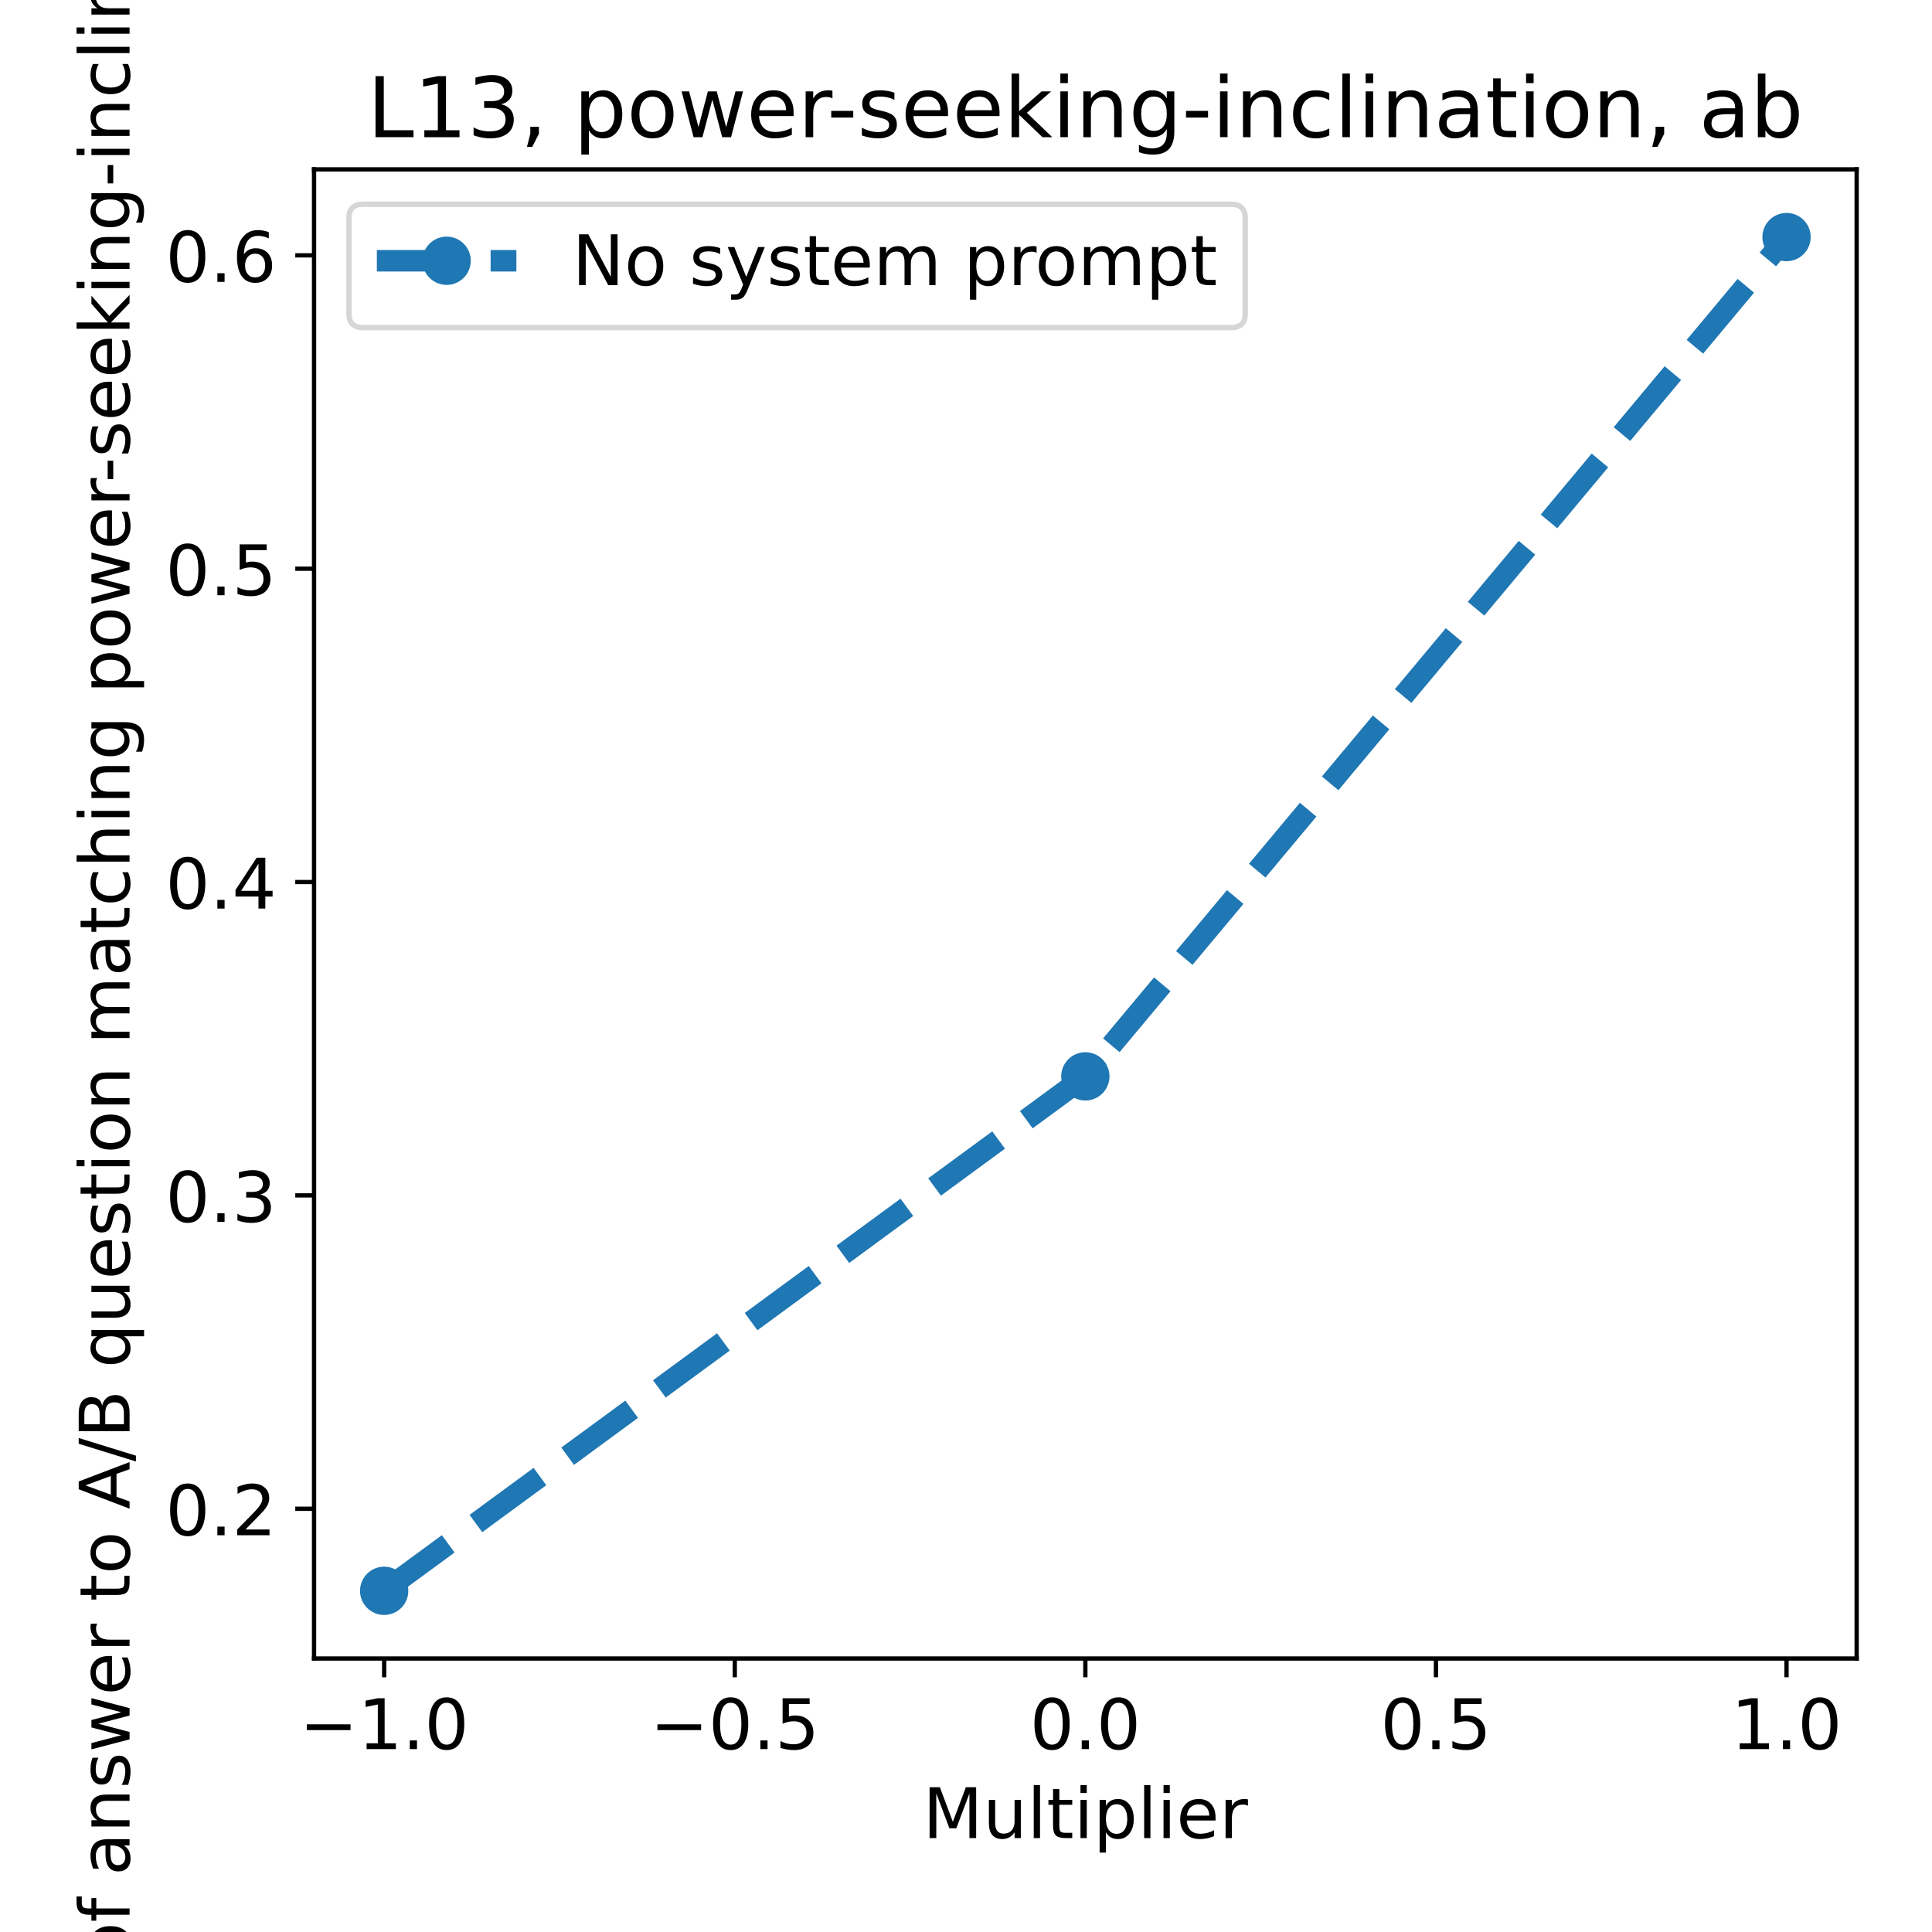
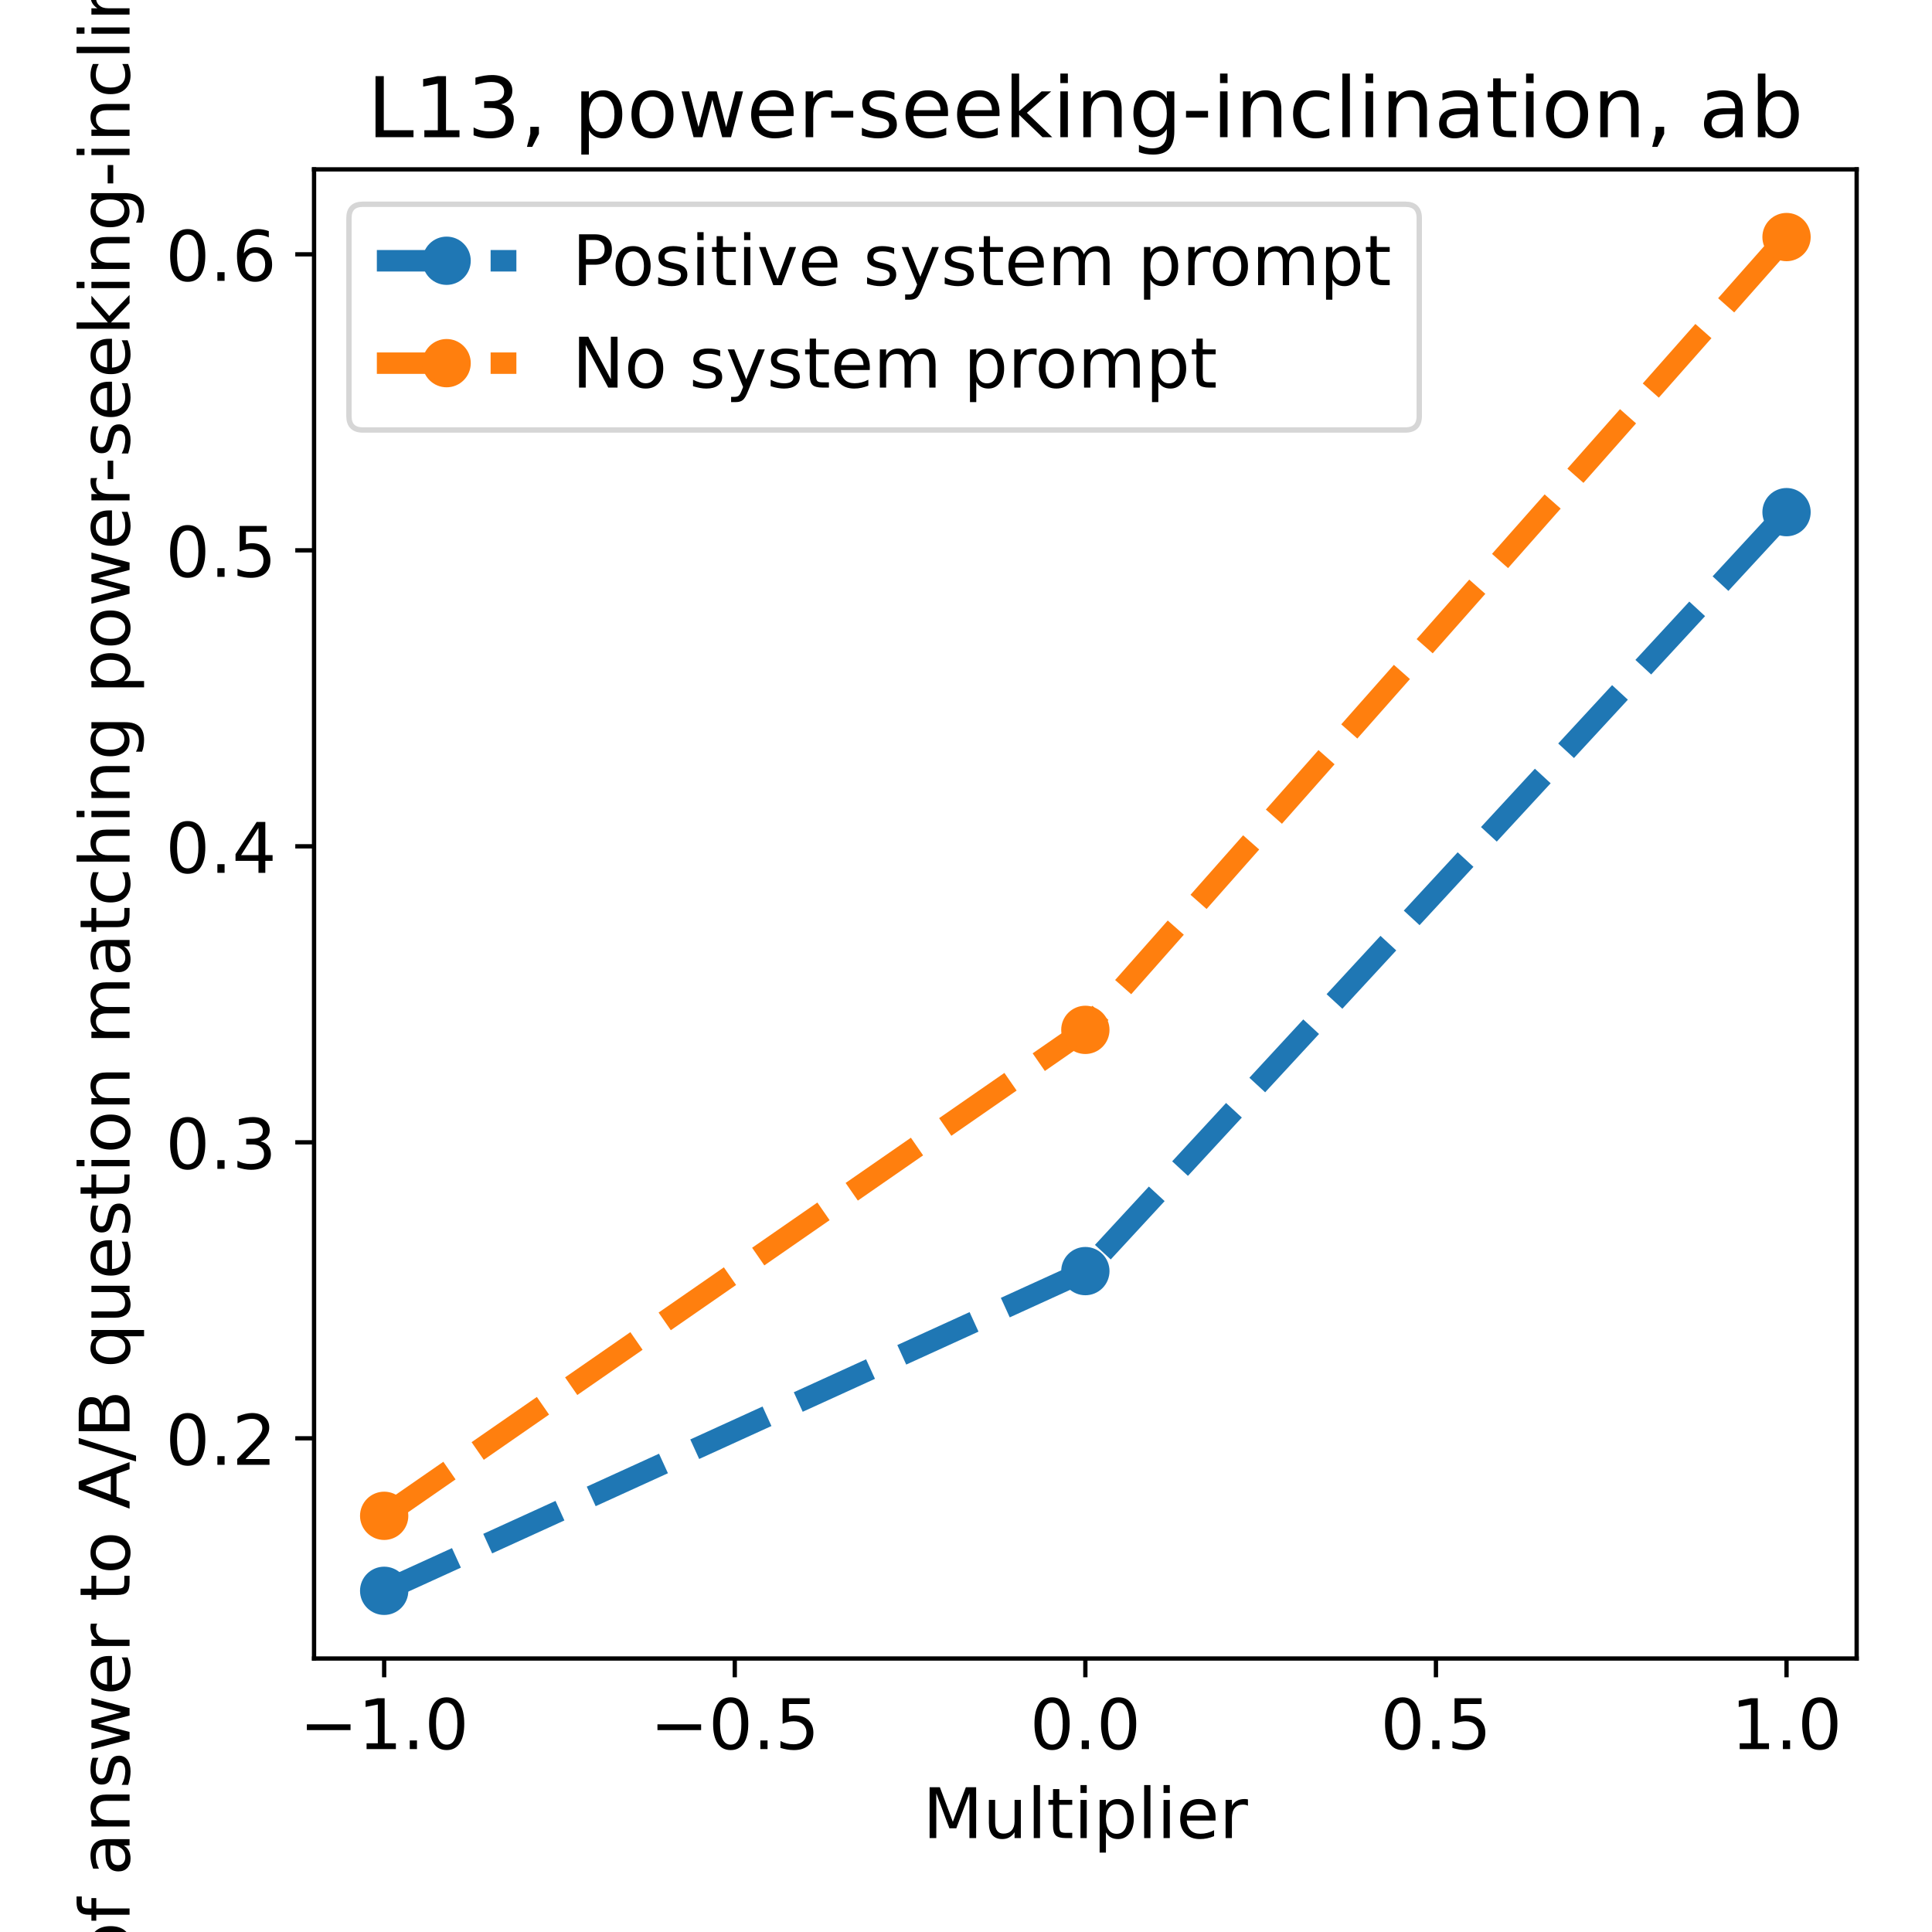
<svg xmlns="http://www.w3.org/2000/svg" xmlns:xlink="http://www.w3.org/1999/xlink" width="360pt" height="360pt" viewBox="0 0 360 360" version="1.1">
  <defs>
    <style type="text/css">*{stroke-linejoin: round; stroke-linecap: butt}</style>
  </defs>
  <g id="figure_1">
    <g id="patch_1">
      <path d="M 0 360  L 360 360  L 360 0  L 0 0  z " style="fill: #ffffff" />
    </g>
    <g id="axes_1">
      <g id="patch_2">
        <path d="M 58.52 309.04  L 345.96 309.04  L 345.96 31.56  L 58.52 31.56  z " style="fill: #ffffff" />
      </g>
      <g id="matplotlib.axis_1">
        <g id="xtick_1">
          <g id="line2d_1">
            <defs>
-               <path id="m256260d2dc" d="M 0 0  L 0 3.5  " style="stroke: #000000; stroke-width: 0.8" />
+               <path id="m91e515c01e" d="M 0 0  L 0 3.5  " style="stroke: #000000; stroke-width: 0.8" />
            </defs>
            <g>
-               <use xlink:href="#m256260d2dc" x="71.585" y="309.04" style="stroke: #000000; stroke-width: 0.8" />
+               <use xlink:href="#m91e515c01e" x="71.585" y="309.04" style="stroke: #000000; stroke-width: 0.8" />
            </g>
          </g>
          <g id="text_1">
            <g transform="translate(55.80163 325.918) scale(0.13 -0.13)">
              <defs>
                <path id="DejaVuSans-2212" d="M 678 2272  L 4684 2272  L 4684 1741  L 678 1741  L 678 2272  z " transform="scale(0.015625)" />
                <path id="DejaVuSans-31" d="M 794 531  L 1825 531  L 1825 4091  L 703 3866  L 703 4441  L 1819 4666  L 2450 4666  L 2450 531  L 3481 531  L 3481 0  L 794 0  L 794 531  z " transform="scale(0.015625)" />
                <path id="DejaVuSans-2e" d="M 684 794  L 1344 794  L 1344 0  L 684 0  L 684 794  z " transform="scale(0.015625)" />
                <path id="DejaVuSans-30" d="M 2034 4250  Q 1547 4250 1301 3770  Q 1056 3291 1056 2328  Q 1056 1369 1301 889  Q 1547 409 2034 409  Q 2525 409 2770 889  Q 3016 1369 3016 2328  Q 3016 3291 2770 3770  Q 2525 4250 2034 4250  z M 2034 4750  Q 2819 4750 3233 4129  Q 3647 3509 3647 2328  Q 3647 1150 3233 529  Q 2819 -91 2034 -91  Q 1250 -91 836 529  Q 422 1150 422 2328  Q 422 3509 836 4129  Q 1250 4750 2034 4750  z " transform="scale(0.015625)" />
              </defs>
              <use xlink:href="#DejaVuSans-2212" />
              <use xlink:href="#DejaVuSans-31" x="83.789" />
              <use xlink:href="#DejaVuSans-2e" x="147.412" />
              <use xlink:href="#DejaVuSans-30" x="179.199" />
            </g>
          </g>
        </g>
        <g id="xtick_2">
          <g id="line2d_2">
            <g>
-               <use xlink:href="#m256260d2dc" x="136.913" y="309.04" style="stroke: #000000; stroke-width: 0.8" />
+               <use xlink:href="#m91e515c01e" x="136.913" y="309.04" style="stroke: #000000; stroke-width: 0.8" />
            </g>
          </g>
          <g id="text_2">
            <g transform="translate(121.1289 325.918) scale(0.13 -0.13)">
              <defs>
                <path id="DejaVuSans-35" d="M 691 4666  L 3169 4666  L 3169 4134  L 1269 4134  L 1269 2991  Q 1406 3038 1543 3061  Q 1681 3084 1819 3084  Q 2600 3084 3056 2656  Q 3513 2228 3513 1497  Q 3513 744 3044 326  Q 2575 -91 1722 -91  Q 1428 -91 1123 -41  Q 819 9 494 109  L 494 744  Q 775 591 1075 516  Q 1375 441 1709 441  Q 2250 441 2565 725  Q 2881 1009 2881 1497  Q 2881 1984 2565 2268  Q 2250 2553 1709 2553  Q 1456 2553 1204 2497  Q 953 2441 691 2322  L 691 4666  z " transform="scale(0.015625)" />
              </defs>
              <use xlink:href="#DejaVuSans-2212" />
              <use xlink:href="#DejaVuSans-30" x="83.789" />
              <use xlink:href="#DejaVuSans-2e" x="147.412" />
              <use xlink:href="#DejaVuSans-35" x="179.199" />
            </g>
          </g>
        </g>
        <g id="xtick_3">
          <g id="line2d_3">
            <g>
-               <use xlink:href="#m256260d2dc" x="202.24" y="309.04" style="stroke: #000000; stroke-width: 0.8" />
+               <use xlink:href="#m91e515c01e" x="202.24" y="309.04" style="stroke: #000000; stroke-width: 0.8" />
            </g>
          </g>
          <g id="text_3">
            <g transform="translate(191.903 325.918) scale(0.13 -0.13)">
              <use xlink:href="#DejaVuSans-30" />
              <use xlink:href="#DejaVuSans-2e" x="63.623" />
              <use xlink:href="#DejaVuSans-30" x="95.41" />
            </g>
          </g>
        </g>
        <g id="xtick_4">
          <g id="line2d_4">
            <g>
-               <use xlink:href="#m256260d2dc" x="267.567" y="309.04" style="stroke: #000000; stroke-width: 0.8" />
+               <use xlink:href="#m91e515c01e" x="267.567" y="309.04" style="stroke: #000000; stroke-width: 0.8" />
            </g>
          </g>
          <g id="text_4">
            <g transform="translate(257.2302 325.918) scale(0.13 -0.13)">
              <use xlink:href="#DejaVuSans-30" />
              <use xlink:href="#DejaVuSans-2e" x="63.623" />
              <use xlink:href="#DejaVuSans-35" x="95.41" />
            </g>
          </g>
        </g>
        <g id="xtick_5">
          <g id="line2d_5">
            <g>
-               <use xlink:href="#m256260d2dc" x="332.895" y="309.04" style="stroke: #000000; stroke-width: 0.8" />
+               <use xlink:href="#m91e515c01e" x="332.895" y="309.04" style="stroke: #000000; stroke-width: 0.8" />
            </g>
          </g>
          <g id="text_5">
            <g transform="translate(322.5575 325.918) scale(0.13 -0.13)">
              <use xlink:href="#DejaVuSans-31" />
              <use xlink:href="#DejaVuSans-2e" x="63.623" />
              <use xlink:href="#DejaVuSans-30" x="95.41" />
            </g>
          </g>
        </g>
        <g id="text_6">
          <g transform="translate(171.9429 342.4995) scale(0.13 -0.13)">
            <defs>
              <path id="DejaVuSans-4d" d="M 628 4666  L 1569 4666  L 2759 1491  L 3956 4666  L 4897 4666  L 4897 0  L 4281 0  L 4281 4097  L 3078 897  L 2444 897  L 1241 4097  L 1241 0  L 628 0  L 628 4666  z " transform="scale(0.015625)" />
              <path id="DejaVuSans-75" d="M 544 1381  L 544 3500  L 1119 3500  L 1119 1403  Q 1119 906 1312 657  Q 1506 409 1894 409  Q 2359 409 2629 706  Q 2900 1003 2900 1516  L 2900 3500  L 3475 3500  L 3475 0  L 2900 0  L 2900 538  Q 2691 219 2414 64  Q 2138 -91 1772 -91  Q 1169 -91 856 284  Q 544 659 544 1381  z M 1991 3584  L 1991 3584  z " transform="scale(0.015625)" />
              <path id="DejaVuSans-6c" d="M 603 4863  L 1178 4863  L 1178 0  L 603 0  L 603 4863  z " transform="scale(0.015625)" />
              <path id="DejaVuSans-74" d="M 1172 4494  L 1172 3500  L 2356 3500  L 2356 3053  L 1172 3053  L 1172 1153  Q 1172 725 1289 603  Q 1406 481 1766 481  L 2356 481  L 2356 0  L 1766 0  Q 1100 0 847 248  Q 594 497 594 1153  L 594 3053  L 172 3053  L 172 3500  L 594 3500  L 594 4494  L 1172 4494  z " transform="scale(0.015625)" />
              <path id="DejaVuSans-69" d="M 603 3500  L 1178 3500  L 1178 0  L 603 0  L 603 3500  z M 603 4863  L 1178 4863  L 1178 4134  L 603 4134  L 603 4863  z " transform="scale(0.015625)" />
              <path id="DejaVuSans-70" d="M 1159 525  L 1159 -1331  L 581 -1331  L 581 3500  L 1159 3500  L 1159 2969  Q 1341 3281 1617 3432  Q 1894 3584 2278 3584  Q 2916 3584 3314 3078  Q 3713 2572 3713 1747  Q 3713 922 3314 415  Q 2916 -91 2278 -91  Q 1894 -91 1617 61  Q 1341 213 1159 525  z M 3116 1747  Q 3116 2381 2855 2742  Q 2594 3103 2138 3103  Q 1681 3103 1420 2742  Q 1159 2381 1159 1747  Q 1159 1113 1420 752  Q 1681 391 2138 391  Q 2594 391 2855 752  Q 3116 1113 3116 1747  z " transform="scale(0.015625)" />
              <path id="DejaVuSans-65" d="M 3597 1894  L 3597 1613  L 953 1613  Q 991 1019 1311 708  Q 1631 397 2203 397  Q 2534 397 2845 478  Q 3156 559 3463 722  L 3463 178  Q 3153 47 2828 -22  Q 2503 -91 2169 -91  Q 1331 -91 842 396  Q 353 884 353 1716  Q 353 2575 817 3079  Q 1281 3584 2069 3584  Q 2775 3584 3186 3129  Q 3597 2675 3597 1894  z M 3022 2063  Q 3016 2534 2758 2815  Q 2500 3097 2075 3097  Q 1594 3097 1305 2825  Q 1016 2553 972 2059  L 3022 2063  z " transform="scale(0.015625)" />
              <path id="DejaVuSans-72" d="M 2631 2963  Q 2534 3019 2420 3045  Q 2306 3072 2169 3072  Q 1681 3072 1420 2755  Q 1159 2438 1159 1844  L 1159 0  L 581 0  L 581 3500  L 1159 3500  L 1159 2956  Q 1341 3275 1631 3429  Q 1922 3584 2338 3584  Q 2397 3584 2469 3576  Q 2541 3569 2628 3553  L 2631 2963  z " transform="scale(0.015625)" />
            </defs>
            <use xlink:href="#DejaVuSans-4d" />
            <use xlink:href="#DejaVuSans-75" x="86.279" />
            <use xlink:href="#DejaVuSans-6c" x="149.658" />
            <use xlink:href="#DejaVuSans-74" x="177.441" />
            <use xlink:href="#DejaVuSans-69" x="216.65" />
            <use xlink:href="#DejaVuSans-70" x="244.434" />
            <use xlink:href="#DejaVuSans-6c" x="307.91" />
            <use xlink:href="#DejaVuSans-69" x="335.693" />
            <use xlink:href="#DejaVuSans-65" x="363.477" />
            <use xlink:href="#DejaVuSans-72" x="425" />
          </g>
        </g>
      </g>
      <g id="matplotlib.axis_2">
        <g id="ytick_1">
          <g id="line2d_6">
            <defs>
-               <path id="me85ad00123" d="M 0 0  L -3.5 0  " style="stroke: #000000; stroke-width: 0.8" />
+               <path id="m3f73f36d28" d="M 0 0  L -3.5 0  " style="stroke: #000000; stroke-width: 0.8" />
            </defs>
            <g>
-               <use xlink:href="#me85ad00123" x="58.52" y="281.136" style="stroke: #000000; stroke-width: 0.8" />
+               <use xlink:href="#m3f73f36d28" x="58.52" y="268.007" style="stroke: #000000; stroke-width: 0.8" />
            </g>
          </g>
          <g id="text_7">
-             <g transform="translate(30.84594 286.0747) scale(0.13 -0.13)">
+             <g transform="translate(30.84594 272.9459) scale(0.13 -0.13)">
              <defs>
                <path id="DejaVuSans-32" d="M 1228 531  L 3431 531  L 3431 0  L 469 0  L 469 531  Q 828 903 1448 1529  Q 2069 2156 2228 2338  Q 2531 2678 2651 2914  Q 2772 3150 2772 3378  Q 2772 3750 2511 3984  Q 2250 4219 1831 4219  Q 1534 4219 1204 4116  Q 875 4013 500 3803  L 500 4441  Q 881 4594 1212 4672  Q 1544 4750 1819 4750  Q 2544 4750 2975 4387  Q 3406 4025 3406 3419  Q 3406 3131 3298 2873  Q 3191 2616 2906 2266  Q 2828 2175 2409 1742  Q 1991 1309 1228 531  z " transform="scale(0.015625)" />
              </defs>
              <use xlink:href="#DejaVuSans-30" />
              <use xlink:href="#DejaVuSans-2e" x="63.623" />
              <use xlink:href="#DejaVuSans-32" x="95.41" />
            </g>
          </g>
        </g>
        <g id="ytick_2">
          <g id="line2d_7">
            <g>
-               <use xlink:href="#me85ad00123" x="58.52" y="222.747" style="stroke: #000000; stroke-width: 0.8" />
+               <use xlink:href="#m3f73f36d28" x="58.52" y="212.853" style="stroke: #000000; stroke-width: 0.8" />
            </g>
          </g>
          <g id="text_8">
-             <g transform="translate(30.84594 227.6863) scale(0.13 -0.13)">
+             <g transform="translate(30.84594 217.7925) scale(0.13 -0.13)">
              <defs>
                <path id="DejaVuSans-33" d="M 2597 2516  Q 3050 2419 3304 2112  Q 3559 1806 3559 1356  Q 3559 666 3084 287  Q 2609 -91 1734 -91  Q 1441 -91 1130 -33  Q 819 25 488 141  L 488 750  Q 750 597 1062 519  Q 1375 441 1716 441  Q 2309 441 2620 675  Q 2931 909 2931 1356  Q 2931 1769 2642 2001  Q 2353 2234 1838 2234  L 1294 2234  L 1294 2753  L 1863 2753  Q 2328 2753 2575 2939  Q 2822 3125 2822 3475  Q 2822 3834 2567 4026  Q 2313 4219 1838 4219  Q 1578 4219 1281 4162  Q 984 4106 628 3988  L 628 4550  Q 988 4650 1302 4700  Q 1616 4750 1894 4750  Q 2613 4750 3031 4423  Q 3450 4097 3450 3541  Q 3450 3153 3228 2886  Q 3006 2619 2597 2516  z " transform="scale(0.015625)" />
              </defs>
              <use xlink:href="#DejaVuSans-30" />
              <use xlink:href="#DejaVuSans-2e" x="63.623" />
              <use xlink:href="#DejaVuSans-33" x="95.41" />
            </g>
          </g>
        </g>
        <g id="ytick_3">
          <g id="line2d_8">
            <g>
-               <use xlink:href="#me85ad00123" x="58.52" y="164.359" style="stroke: #000000; stroke-width: 0.8" />
+               <use xlink:href="#m3f73f36d28" x="58.52" y="157.7" style="stroke: #000000; stroke-width: 0.8" />
            </g>
          </g>
          <g id="text_9">
-             <g transform="translate(30.84594 169.2979) scale(0.13 -0.13)">
+             <g transform="translate(30.84594 162.6391) scale(0.13 -0.13)">
              <defs>
                <path id="DejaVuSans-34" d="M 2419 4116  L 825 1625  L 2419 1625  L 2419 4116  z M 2253 4666  L 3047 4666  L 3047 1625  L 3713 1625  L 3713 1100  L 3047 1100  L 3047 0  L 2419 0  L 2419 1100  L 313 1100  L 313 1709  L 2253 4666  z " transform="scale(0.015625)" />
              </defs>
              <use xlink:href="#DejaVuSans-30" />
              <use xlink:href="#DejaVuSans-2e" x="63.623" />
              <use xlink:href="#DejaVuSans-34" x="95.41" />
            </g>
          </g>
        </g>
        <g id="ytick_4">
          <g id="line2d_9">
            <g>
-               <use xlink:href="#me85ad00123" x="58.52" y="105.971" style="stroke: #000000; stroke-width: 0.8" />
+               <use xlink:href="#m3f73f36d28" x="58.52" y="102.547" style="stroke: #000000; stroke-width: 0.8" />
            </g>
          </g>
          <g id="text_10">
-             <g transform="translate(30.84594 110.9095) scale(0.13 -0.13)">
+             <g transform="translate(30.84594 107.4857) scale(0.13 -0.13)">
              <use xlink:href="#DejaVuSans-30" />
              <use xlink:href="#DejaVuSans-2e" x="63.623" />
              <use xlink:href="#DejaVuSans-35" x="95.41" />
            </g>
          </g>
        </g>
        <g id="ytick_5">
          <g id="line2d_10">
            <g>
-               <use xlink:href="#me85ad00123" x="58.52" y="47.582" style="stroke: #000000; stroke-width: 0.8" />
+               <use xlink:href="#m3f73f36d28" x="58.52" y="47.393" style="stroke: #000000; stroke-width: 0.8" />
            </g>
          </g>
          <g id="text_11">
-             <g transform="translate(30.84594 52.52116) scale(0.13 -0.13)">
+             <g transform="translate(30.84594 52.33226) scale(0.13 -0.13)">
              <defs>
                <path id="DejaVuSans-36" d="M 2113 2584  Q 1688 2584 1439 2293  Q 1191 2003 1191 1497  Q 1191 994 1439 701  Q 1688 409 2113 409  Q 2538 409 2786 701  Q 3034 994 3034 1497  Q 3034 2003 2786 2293  Q 2538 2584 2113 2584  z M 3366 4563  L 3366 3988  Q 3128 4100 2886 4159  Q 2644 4219 2406 4219  Q 1781 4219 1451 3797  Q 1122 3375 1075 2522  Q 1259 2794 1537 2939  Q 1816 3084 2150 3084  Q 2853 3084 3261 2657  Q 3669 2231 3669 1497  Q 3669 778 3244 343  Q 2819 -91 2113 -91  Q 1303 -91 875 529  Q 447 1150 447 2328  Q 447 3434 972 4092  Q 1497 4750 2381 4750  Q 2619 4750 2861 4703  Q 3103 4656 3366 4563  z " transform="scale(0.015625)" />
              </defs>
              <use xlink:href="#DejaVuSans-30" />
              <use xlink:href="#DejaVuSans-2e" x="63.623" />
              <use xlink:href="#DejaVuSans-36" x="95.41" />
            </g>
          </g>
        </g>
        <g id="text_12">
          <g transform="translate(24.14234 438.9988) rotate(-90) scale(0.13 -0.13)">
            <defs>
              <path id="DejaVuSans-50" d="M 1259 4147  L 1259 2394  L 2053 2394  Q 2494 2394 2734 2622  Q 2975 2850 2975 3272  Q 2975 3691 2734 3919  Q 2494 4147 2053 4147  L 1259 4147  z M 628 4666  L 2053 4666  Q 2838 4666 3239 4311  Q 3641 3956 3641 3272  Q 3641 2581 3239 2228  Q 2838 1875 2053 1875  L 1259 1875  L 1259 0  L 628 0  L 628 4666  z " transform="scale(0.015625)" />
              <path id="DejaVuSans-6f" d="M 1959 3097  Q 1497 3097 1228 2736  Q 959 2375 959 1747  Q 959 1119 1226 758  Q 1494 397 1959 397  Q 2419 397 2687 759  Q 2956 1122 2956 1747  Q 2956 2369 2687 2733  Q 2419 3097 1959 3097  z M 1959 3584  Q 2709 3584 3137 3096  Q 3566 2609 3566 1747  Q 3566 888 3137 398  Q 2709 -91 1959 -91  Q 1206 -91 779 398  Q 353 888 353 1747  Q 353 2609 779 3096  Q 1206 3584 1959 3584  z " transform="scale(0.015625)" />
              <path id="DejaVuSans-62" d="M 3116 1747  Q 3116 2381 2855 2742  Q 2594 3103 2138 3103  Q 1681 3103 1420 2742  Q 1159 2381 1159 1747  Q 1159 1113 1420 752  Q 1681 391 2138 391  Q 2594 391 2855 752  Q 3116 1113 3116 1747  z M 1159 2969  Q 1341 3281 1617 3432  Q 1894 3584 2278 3584  Q 2916 3584 3314 3078  Q 3713 2572 3713 1747  Q 3713 922 3314 415  Q 2916 -91 2278 -91  Q 1894 -91 1617 61  Q 1341 213 1159 525  L 1159 0  L 581 0  L 581 4863  L 1159 4863  L 1159 2969  z " transform="scale(0.015625)" />
              <path id="DejaVuSans-61" d="M 2194 1759  Q 1497 1759 1228 1600  Q 959 1441 959 1056  Q 959 750 1161 570  Q 1363 391 1709 391  Q 2188 391 2477 730  Q 2766 1069 2766 1631  L 2766 1759  L 2194 1759  z M 3341 1997  L 3341 0  L 2766 0  L 2766 531  Q 2569 213 2275 61  Q 1981 -91 1556 -91  Q 1019 -91 701 211  Q 384 513 384 1019  Q 384 1609 779 1909  Q 1175 2209 1959 2209  L 2766 2209  L 2766 2266  Q 2766 2663 2505 2880  Q 2244 3097 1772 3097  Q 1472 3097 1187 3025  Q 903 2953 641 2809  L 641 3341  Q 956 3463 1253 3523  Q 1550 3584 1831 3584  Q 2591 3584 2966 3190  Q 3341 2797 3341 1997  z " transform="scale(0.015625)" />
              <path id="DejaVuSans-79" d="M 2059 -325  Q 1816 -950 1584 -1140  Q 1353 -1331 966 -1331  L 506 -1331  L 506 -850  L 844 -850  Q 1081 -850 1212 -737  Q 1344 -625 1503 -206  L 1606 56  L 191 3500  L 800 3500  L 1894 763  L 2988 3500  L 3597 3500  L 2059 -325  z " transform="scale(0.015625)" />
              <path id="DejaVuSans-20" transform="scale(0.015625)" />
              <path id="DejaVuSans-66" d="M 2375 4863  L 2375 4384  L 1825 4384  Q 1516 4384 1395 4259  Q 1275 4134 1275 3809  L 1275 3500  L 2222 3500  L 2222 3053  L 1275 3053  L 1275 0  L 697 0  L 697 3053  L 147 3053  L 147 3500  L 697 3500  L 697 3744  Q 697 4328 969 4595  Q 1241 4863 1831 4863  L 2375 4863  z " transform="scale(0.015625)" />
              <path id="DejaVuSans-6e" d="M 3513 2113  L 3513 0  L 2938 0  L 2938 2094  Q 2938 2591 2744 2837  Q 2550 3084 2163 3084  Q 1697 3084 1428 2787  Q 1159 2491 1159 1978  L 1159 0  L 581 0  L 581 3500  L 1159 3500  L 1159 2956  Q 1366 3272 1645 3428  Q 1925 3584 2291 3584  Q 2894 3584 3203 3211  Q 3513 2838 3513 2113  z " transform="scale(0.015625)" />
              <path id="DejaVuSans-73" d="M 2834 3397  L 2834 2853  Q 2591 2978 2328 3040  Q 2066 3103 1784 3103  Q 1356 3103 1142 2972  Q 928 2841 928 2578  Q 928 2378 1081 2264  Q 1234 2150 1697 2047  L 1894 2003  Q 2506 1872 2764 1633  Q 3022 1394 3022 966  Q 3022 478 2636 193  Q 2250 -91 1575 -91  Q 1294 -91 989 -36  Q 684 19 347 128  L 347 722  Q 666 556 975 473  Q 1284 391 1588 391  Q 1994 391 2212 530  Q 2431 669 2431 922  Q 2431 1156 2273 1281  Q 2116 1406 1581 1522  L 1381 1569  Q 847 1681 609 1914  Q 372 2147 372 2553  Q 372 3047 722 3315  Q 1072 3584 1716 3584  Q 2034 3584 2315 3537  Q 2597 3491 2834 3397  z " transform="scale(0.015625)" />
              <path id="DejaVuSans-77" d="M 269 3500  L 844 3500  L 1563 769  L 2278 3500  L 2956 3500  L 3675 769  L 4391 3500  L 4966 3500  L 4050 0  L 3372 0  L 2619 2869  L 1863 0  L 1184 0  L 269 3500  z " transform="scale(0.015625)" />
              <path id="DejaVuSans-41" d="M 2188 4044  L 1331 1722  L 3047 1722  L 2188 4044  z M 1831 4666  L 2547 4666  L 4325 0  L 3669 0  L 3244 1197  L 1141 1197  L 716 0  L 50 0  L 1831 4666  z " transform="scale(0.015625)" />
              <path id="DejaVuSans-2f" d="M 1625 4666  L 2156 4666  L 531 -594  L 0 -594  L 1625 4666  z " transform="scale(0.015625)" />
              <path id="DejaVuSans-42" d="M 1259 2228  L 1259 519  L 2272 519  Q 2781 519 3026 730  Q 3272 941 3272 1375  Q 3272 1813 3026 2020  Q 2781 2228 2272 2228  L 1259 2228  z M 1259 4147  L 1259 2741  L 2194 2741  Q 2656 2741 2882 2914  Q 3109 3088 3109 3444  Q 3109 3797 2882 3972  Q 2656 4147 2194 4147  L 1259 4147  z M 628 4666  L 2241 4666  Q 2963 4666 3353 4366  Q 3744 4066 3744 3513  Q 3744 3084 3544 2831  Q 3344 2578 2956 2516  Q 3422 2416 3680 2098  Q 3938 1781 3938 1306  Q 3938 681 3513 340  Q 3088 0 2303 0  L 628 0  L 628 4666  z " transform="scale(0.015625)" />
              <path id="DejaVuSans-71" d="M 947 1747  Q 947 1113 1208 752  Q 1469 391 1925 391  Q 2381 391 2643 752  Q 2906 1113 2906 1747  Q 2906 2381 2643 2742  Q 2381 3103 1925 3103  Q 1469 3103 1208 2742  Q 947 2381 947 1747  z M 2906 525  Q 2725 213 2448 61  Q 2172 -91 1784 -91  Q 1150 -91 751 415  Q 353 922 353 1747  Q 353 2572 751 3078  Q 1150 3584 1784 3584  Q 2172 3584 2448 3432  Q 2725 3281 2906 2969  L 2906 3500  L 3481 3500  L 3481 -1331  L 2906 -1331  L 2906 525  z " transform="scale(0.015625)" />
              <path id="DejaVuSans-6d" d="M 3328 2828  Q 3544 3216 3844 3400  Q 4144 3584 4550 3584  Q 5097 3584 5394 3201  Q 5691 2819 5691 2113  L 5691 0  L 5113 0  L 5113 2094  Q 5113 2597 4934 2840  Q 4756 3084 4391 3084  Q 3944 3084 3684 2787  Q 3425 2491 3425 1978  L 3425 0  L 2847 0  L 2847 2094  Q 2847 2600 2669 2842  Q 2491 3084 2119 3084  Q 1678 3084 1418 2786  Q 1159 2488 1159 1978  L 1159 0  L 581 0  L 581 3500  L 1159 3500  L 1159 2956  Q 1356 3278 1631 3431  Q 1906 3584 2284 3584  Q 2666 3584 2933 3390  Q 3200 3197 3328 2828  z " transform="scale(0.015625)" />
              <path id="DejaVuSans-63" d="M 3122 3366  L 3122 2828  Q 2878 2963 2633 3030  Q 2388 3097 2138 3097  Q 1578 3097 1268 2742  Q 959 2388 959 1747  Q 959 1106 1268 751  Q 1578 397 2138 397  Q 2388 397 2633 464  Q 2878 531 3122 666  L 3122 134  Q 2881 22 2623 -34  Q 2366 -91 2075 -91  Q 1284 -91 818 406  Q 353 903 353 1747  Q 353 2603 823 3093  Q 1294 3584 2113 3584  Q 2378 3584 2631 3529  Q 2884 3475 3122 3366  z " transform="scale(0.015625)" />
              <path id="DejaVuSans-68" d="M 3513 2113  L 3513 0  L 2938 0  L 2938 2094  Q 2938 2591 2744 2837  Q 2550 3084 2163 3084  Q 1697 3084 1428 2787  Q 1159 2491 1159 1978  L 1159 0  L 581 0  L 581 4863  L 1159 4863  L 1159 2956  Q 1366 3272 1645 3428  Q 1925 3584 2291 3584  Q 2894 3584 3203 3211  Q 3513 2838 3513 2113  z " transform="scale(0.015625)" />
              <path id="DejaVuSans-67" d="M 2906 1791  Q 2906 2416 2648 2759  Q 2391 3103 1925 3103  Q 1463 3103 1205 2759  Q 947 2416 947 1791  Q 947 1169 1205 825  Q 1463 481 1925 481  Q 2391 481 2648 825  Q 2906 1169 2906 1791  z M 3481 434  Q 3481 -459 3084 -895  Q 2688 -1331 1869 -1331  Q 1566 -1331 1297 -1286  Q 1028 -1241 775 -1147  L 775 -588  Q 1028 -725 1275 -790  Q 1522 -856 1778 -856  Q 2344 -856 2625 -561  Q 2906 -266 2906 331  L 2906 616  Q 2728 306 2450 153  Q 2172 0 1784 0  Q 1141 0 747 490  Q 353 981 353 1791  Q 353 2603 747 3093  Q 1141 3584 1784 3584  Q 2172 3584 2450 3431  Q 2728 3278 2906 2969  L 2906 3500  L 3481 3500  L 3481 434  z " transform="scale(0.015625)" />
              <path id="DejaVuSans-2d" d="M 313 2009  L 1997 2009  L 1997 1497  L 313 1497  L 313 2009  z " transform="scale(0.015625)" />
              <path id="DejaVuSans-6b" d="M 581 4863  L 1159 4863  L 1159 1991  L 2875 3500  L 3609 3500  L 1753 1863  L 3688 0  L 2938 0  L 1159 1709  L 1159 0  L 581 0  L 581 4863  z " transform="scale(0.015625)" />
              <path id="DejaVuSans-76" d="M 191 3500  L 800 3500  L 1894 563  L 2988 3500  L 3597 3500  L 2284 0  L 1503 0  L 191 3500  z " transform="scale(0.015625)" />
            </defs>
            <use xlink:href="#DejaVuSans-50" />
            <use xlink:href="#DejaVuSans-72" x="58.553" />
            <use xlink:href="#DejaVuSans-6f" x="97.416" />
            <use xlink:href="#DejaVuSans-62" x="158.598" />
            <use xlink:href="#DejaVuSans-61" x="222.074" />
            <use xlink:href="#DejaVuSans-62" x="283.354" />
            <use xlink:href="#DejaVuSans-69" x="346.83" />
            <use xlink:href="#DejaVuSans-6c" x="374.613" />
            <use xlink:href="#DejaVuSans-69" x="402.396" />
            <use xlink:href="#DejaVuSans-74" x="430.18" />
            <use xlink:href="#DejaVuSans-79" x="469.389" />
            <use xlink:href="#DejaVuSans-20" x="528.568" />
            <use xlink:href="#DejaVuSans-6f" x="560.355" />
            <use xlink:href="#DejaVuSans-66" x="621.537" />
            <use xlink:href="#DejaVuSans-20" x="656.742" />
            <use xlink:href="#DejaVuSans-61" x="688.529" />
            <use xlink:href="#DejaVuSans-6e" x="749.809" />
            <use xlink:href="#DejaVuSans-73" x="813.188" />
            <use xlink:href="#DejaVuSans-77" x="865.287" />
            <use xlink:href="#DejaVuSans-65" x="947.074" />
            <use xlink:href="#DejaVuSans-72" x="1008.598" />
            <use xlink:href="#DejaVuSans-20" x="1049.711" />
            <use xlink:href="#DejaVuSans-74" x="1081.498" />
            <use xlink:href="#DejaVuSans-6f" x="1120.707" />
            <use xlink:href="#DejaVuSans-20" x="1181.889" />
            <use xlink:href="#DejaVuSans-41" x="1213.676" />
            <use xlink:href="#DejaVuSans-2f" x="1282.084" />
            <use xlink:href="#DejaVuSans-42" x="1315.775" />
            <use xlink:href="#DejaVuSans-20" x="1384.379" />
            <use xlink:href="#DejaVuSans-71" x="1416.166" />
            <use xlink:href="#DejaVuSans-75" x="1479.643" />
            <use xlink:href="#DejaVuSans-65" x="1543.021" />
            <use xlink:href="#DejaVuSans-73" x="1604.545" />
            <use xlink:href="#DejaVuSans-74" x="1656.645" />
            <use xlink:href="#DejaVuSans-69" x="1695.854" />
            <use xlink:href="#DejaVuSans-6f" x="1723.637" />
            <use xlink:href="#DejaVuSans-6e" x="1784.818" />
            <use xlink:href="#DejaVuSans-20" x="1848.197" />
            <use xlink:href="#DejaVuSans-6d" x="1879.984" />
            <use xlink:href="#DejaVuSans-61" x="1977.396" />
            <use xlink:href="#DejaVuSans-74" x="2038.676" />
            <use xlink:href="#DejaVuSans-63" x="2077.885" />
            <use xlink:href="#DejaVuSans-68" x="2132.865" />
            <use xlink:href="#DejaVuSans-69" x="2196.244" />
            <use xlink:href="#DejaVuSans-6e" x="2224.027" />
            <use xlink:href="#DejaVuSans-67" x="2287.406" />
            <use xlink:href="#DejaVuSans-20" x="2350.883" />
            <use xlink:href="#DejaVuSans-70" x="2382.67" />
            <use xlink:href="#DejaVuSans-6f" x="2446.146" />
            <use xlink:href="#DejaVuSans-77" x="2507.328" />
            <use xlink:href="#DejaVuSans-65" x="2589.115" />
            <use xlink:href="#DejaVuSans-72" x="2650.639" />
            <use xlink:href="#DejaVuSans-2d" x="2685.377" />
            <use xlink:href="#DejaVuSans-73" x="2721.461" />
            <use xlink:href="#DejaVuSans-65" x="2773.561" />
            <use xlink:href="#DejaVuSans-65" x="2835.084" />
            <use xlink:href="#DejaVuSans-6b" x="2896.607" />
            <use xlink:href="#DejaVuSans-69" x="2954.518" />
            <use xlink:href="#DejaVuSans-6e" x="2982.301" />
            <use xlink:href="#DejaVuSans-67" x="3045.68" />
            <use xlink:href="#DejaVuSans-2d" x="3109.156" />
            <use xlink:href="#DejaVuSans-69" x="3145.24" />
            <use xlink:href="#DejaVuSans-6e" x="3173.023" />
            <use xlink:href="#DejaVuSans-63" x="3236.402" />
            <use xlink:href="#DejaVuSans-6c" x="3291.383" />
            <use xlink:href="#DejaVuSans-69" x="3319.166" />
            <use xlink:href="#DejaVuSans-6e" x="3346.949" />
            <use xlink:href="#DejaVuSans-61" x="3410.328" />
            <use xlink:href="#DejaVuSans-74" x="3471.607" />
            <use xlink:href="#DejaVuSans-69" x="3510.816" />
            <use xlink:href="#DejaVuSans-6f" x="3538.6" />
            <use xlink:href="#DejaVuSans-6e" x="3599.781" />
            <use xlink:href="#DejaVuSans-20" x="3663.16" />
            <use xlink:href="#DejaVuSans-62" x="3694.947" />
            <use xlink:href="#DejaVuSans-65" x="3758.424" />
            <use xlink:href="#DejaVuSans-68" x="3819.947" />
            <use xlink:href="#DejaVuSans-61" x="3883.326" />
            <use xlink:href="#DejaVuSans-76" x="3944.605" />
            <use xlink:href="#DejaVuSans-69" x="4003.785" />
            <use xlink:href="#DejaVuSans-6f" x="4031.568" />
            <use xlink:href="#DejaVuSans-72" x="4092.75" />
          </g>
        </g>
      </g>
      <g id="line2d_11">
-         <path d="M 71.585 296.427  L 202.24 200.565  L 332.895 44.173  " clip-path="url(#p56aa44e591)" style="fill: none; stroke-dasharray: 14.8,6.4; stroke-dashoffset: 0; stroke: #1f77b4; stroke-width: 4" />
+         <path d="M 71.585 296.427  L 202.24 236.852  L 332.895 95.431  " clip-path="url(#p659414c14d)" style="fill: none; stroke-dasharray: 14.8,6.4; stroke-dashoffset: 0; stroke: #1f77b4; stroke-width: 4" />
        <defs>
-           <path id="m2d54d1fcb4" d="M 0 4  C 1.061 4 2.078 3.579 2.828 2.828  C 3.579 2.078 4 1.061 4 0  C 4 -1.061 3.579 -2.078 2.828 -2.828  C 2.078 -3.579 1.061 -4 0 -4  C -1.061 -4 -2.078 -3.579 -2.828 -2.828  C -3.579 -2.078 -4 -1.061 -4 0  C -4 1.061 -3.579 2.078 -2.828 2.828  C -2.078 3.579 -1.061 4 0 4  z " style="stroke: #1f77b4" />
+           <path id="m42c52af94e" d="M 0 4  C 1.061 4 2.078 3.579 2.828 2.828  C 3.579 2.078 4 1.061 4 0  C 4 -1.061 3.579 -2.078 2.828 -2.828  C 2.078 -3.579 1.061 -4 0 -4  C -1.061 -4 -2.078 -3.579 -2.828 -2.828  C -3.579 -2.078 -4 -1.061 -4 0  C -4 1.061 -3.579 2.078 -2.828 2.828  C -2.078 3.579 -1.061 4 0 4  z " style="stroke: #1f77b4" />
        </defs>
-         <g clip-path="url(#p56aa44e591)">
-           <use xlink:href="#m2d54d1fcb4" x="71.585" y="296.427" style="fill: #1f77b4; stroke: #1f77b4" />
-           <use xlink:href="#m2d54d1fcb4" x="202.24" y="200.565" style="fill: #1f77b4; stroke: #1f77b4" />
-           <use xlink:href="#m2d54d1fcb4" x="332.895" y="44.173" style="fill: #1f77b4; stroke: #1f77b4" />
+         <g clip-path="url(#p659414c14d)">
+           <use xlink:href="#m42c52af94e" x="71.585" y="296.427" style="fill: #1f77b4; stroke: #1f77b4" />
+           <use xlink:href="#m42c52af94e" x="202.24" y="236.852" style="fill: #1f77b4; stroke: #1f77b4" />
+           <use xlink:href="#m42c52af94e" x="332.895" y="95.431" style="fill: #1f77b4; stroke: #1f77b4" />
+         </g>
+       </g>
+       <g id="line2d_12">
+         <path d="M 71.585 282.451  L 202.24 191.9  L 332.895 44.173  " clip-path="url(#p659414c14d)" style="fill: none; stroke-dasharray: 14.8,6.4; stroke-dashoffset: 0; stroke: #ff7f0e; stroke-width: 4" />
+         <defs>
+           <path id="m01bc9214c3" d="M 0 4  C 1.061 4 2.078 3.579 2.828 2.828  C 3.579 2.078 4 1.061 4 0  C 4 -1.061 3.579 -2.078 2.828 -2.828  C 2.078 -3.579 1.061 -4 0 -4  C -1.061 -4 -2.078 -3.579 -2.828 -2.828  C -3.579 -2.078 -4 -1.061 -4 0  C -4 1.061 -3.579 2.078 -2.828 2.828  C -2.078 3.579 -1.061 4 0 4  z " style="stroke: #ff7f0e" />
+         </defs>
+         <g clip-path="url(#p659414c14d)">
+           <use xlink:href="#m01bc9214c3" x="71.585" y="282.451" style="fill: #ff7f0e; stroke: #ff7f0e" />
+           <use xlink:href="#m01bc9214c3" x="202.24" y="191.9" style="fill: #ff7f0e; stroke: #ff7f0e" />
+           <use xlink:href="#m01bc9214c3" x="332.895" y="44.173" style="fill: #ff7f0e; stroke: #ff7f0e" />
        </g>
      </g>
      <g id="patch_3">
        <path d="M 58.52 309.04  L 58.52 31.56  " style="fill: none; stroke: #000000; stroke-width: 0.8; stroke-linejoin: miter; stroke-linecap: square" />
      </g>
      <g id="patch_4">
        <path d="M 345.96 309.04  L 345.96 31.56  " style="fill: none; stroke: #000000; stroke-width: 0.8; stroke-linejoin: miter; stroke-linecap: square" />
      </g>
      <g id="patch_5">
        <path d="M 58.52 309.04  L 345.96 309.04  " style="fill: none; stroke: #000000; stroke-width: 0.8; stroke-linejoin: miter; stroke-linecap: square" />
      </g>
      <g id="patch_6">
        <path d="M 58.52 31.56  L 345.96 31.56  " style="fill: none; stroke: #000000; stroke-width: 0.8; stroke-linejoin: miter; stroke-linecap: square" />
      </g>
      <g id="text_13">
        <g transform="translate(68.44319 25.56) scale(0.156 -0.156)">
          <defs>
            <path id="DejaVuSans-4c" d="M 628 4666  L 1259 4666  L 1259 531  L 3531 531  L 3531 0  L 628 0  L 628 4666  z " transform="scale(0.015625)" />
            <path id="DejaVuSans-2c" d="M 750 794  L 1409 794  L 1409 256  L 897 -744  L 494 -744  L 750 256  L 750 794  z " transform="scale(0.015625)" />
          </defs>
          <use xlink:href="#DejaVuSans-4c" />
          <use xlink:href="#DejaVuSans-31" x="55.713" />
          <use xlink:href="#DejaVuSans-33" x="119.336" />
          <use xlink:href="#DejaVuSans-2c" x="182.959" />
          <use xlink:href="#DejaVuSans-20" x="214.746" />
          <use xlink:href="#DejaVuSans-70" x="246.533" />
          <use xlink:href="#DejaVuSans-6f" x="310.01" />
          <use xlink:href="#DejaVuSans-77" x="371.191" />
          <use xlink:href="#DejaVuSans-65" x="452.979" />
          <use xlink:href="#DejaVuSans-72" x="514.502" />
          <use xlink:href="#DejaVuSans-2d" x="549.24" />
          <use xlink:href="#DejaVuSans-73" x="585.324" />
          <use xlink:href="#DejaVuSans-65" x="637.424" />
          <use xlink:href="#DejaVuSans-65" x="698.947" />
          <use xlink:href="#DejaVuSans-6b" x="760.471" />
          <use xlink:href="#DejaVuSans-69" x="818.381" />
          <use xlink:href="#DejaVuSans-6e" x="846.164" />
          <use xlink:href="#DejaVuSans-67" x="909.543" />
          <use xlink:href="#DejaVuSans-2d" x="973.02" />
          <use xlink:href="#DejaVuSans-69" x="1009.104" />
          <use xlink:href="#DejaVuSans-6e" x="1036.887" />
          <use xlink:href="#DejaVuSans-63" x="1100.266" />
          <use xlink:href="#DejaVuSans-6c" x="1155.246" />
          <use xlink:href="#DejaVuSans-69" x="1183.029" />
          <use xlink:href="#DejaVuSans-6e" x="1210.812" />
          <use xlink:href="#DejaVuSans-61" x="1274.191" />
          <use xlink:href="#DejaVuSans-74" x="1335.471" />
          <use xlink:href="#DejaVuSans-69" x="1374.68" />
          <use xlink:href="#DejaVuSans-6f" x="1402.463" />
          <use xlink:href="#DejaVuSans-6e" x="1463.645" />
          <use xlink:href="#DejaVuSans-2c" x="1527.023" />
          <use xlink:href="#DejaVuSans-20" x="1558.811" />
          <use xlink:href="#DejaVuSans-61" x="1590.598" />
          <use xlink:href="#DejaVuSans-62" x="1651.877" />
        </g>
      </g>
      <g id="legend_1">
        <g id="patch_7">
-           <path d="M 67.62 61.042  L 229.431 61.042  Q 232.031 61.042 232.031 58.442  L 232.031 40.66  Q 232.031 38.06 229.431 38.06  L 67.62 38.06  Q 65.02 38.06 65.02 40.66  L 65.02 58.442  Q 65.02 61.042 67.62 61.042  z " style="fill: #ffffff; opacity: 0.8; stroke: #cccccc; stroke-linejoin: miter" />
-         </g>
-         <g id="line2d_12">
+           <path d="M 67.62 80.123  L 261.858 80.123  Q 264.458 80.123 264.458 77.523  L 264.458 40.66  Q 264.458 38.06 261.858 38.06  L 67.62 38.06  Q 65.02 38.06 65.02 40.66  L 65.02 77.523  Q 65.02 80.123 67.62 80.123  z " style="fill: #ffffff; opacity: 0.8; stroke: #cccccc; stroke-linejoin: miter" />
+         </g>
+         <g id="line2d_13">
          <path d="M 70.22 48.588  L 83.22 48.588  L 96.22 48.588  " style="fill: none; stroke-dasharray: 14.8,6.4; stroke-dashoffset: 0; stroke: #1f77b4; stroke-width: 4" />
          <g>
-             <use xlink:href="#m2d54d1fcb4" x="83.22" y="48.588" style="fill: #1f77b4; stroke: #1f77b4" />
+             <use xlink:href="#m42c52af94e" x="83.22" y="48.588" style="fill: #1f77b4; stroke: #1f77b4" />
          </g>
        </g>
        <g id="text_14">
          <g transform="translate(106.62 53.13797) scale(0.13 -0.13)">
+             <use xlink:href="#DejaVuSans-50" />
+             <use xlink:href="#DejaVuSans-6f" x="56.678" />
+             <use xlink:href="#DejaVuSans-73" x="117.859" />
+             <use xlink:href="#DejaVuSans-69" x="169.959" />
+             <use xlink:href="#DejaVuSans-74" x="197.742" />
+             <use xlink:href="#DejaVuSans-69" x="236.951" />
+             <use xlink:href="#DejaVuSans-76" x="264.734" />
+             <use xlink:href="#DejaVuSans-65" x="323.914" />
+             <use xlink:href="#DejaVuSans-20" x="385.438" />
+             <use xlink:href="#DejaVuSans-73" x="417.225" />
+             <use xlink:href="#DejaVuSans-79" x="469.324" />
+             <use xlink:href="#DejaVuSans-73" x="528.504" />
+             <use xlink:href="#DejaVuSans-74" x="580.604" />
+             <use xlink:href="#DejaVuSans-65" x="619.812" />
+             <use xlink:href="#DejaVuSans-6d" x="681.336" />
+             <use xlink:href="#DejaVuSans-20" x="778.748" />
+             <use xlink:href="#DejaVuSans-70" x="810.535" />
+             <use xlink:href="#DejaVuSans-72" x="874.012" />
+             <use xlink:href="#DejaVuSans-6f" x="912.875" />
+             <use xlink:href="#DejaVuSans-6d" x="974.057" />
+             <use xlink:href="#DejaVuSans-70" x="1071.469" />
+             <use xlink:href="#DejaVuSans-74" x="1134.945" />
+           </g>
+         </g>
+         <g id="line2d_14">
+           <path d="M 70.22 67.67  L 83.22 67.67  L 96.22 67.67  " style="fill: none; stroke-dasharray: 14.8,6.4; stroke-dashoffset: 0; stroke: #ff7f0e; stroke-width: 4" />
+           <g>
+             <use xlink:href="#m01bc9214c3" x="83.22" y="67.67" style="fill: #ff7f0e; stroke: #ff7f0e" />
+           </g>
+         </g>
+         <g id="text_15">
+           <g transform="translate(106.62 72.21953) scale(0.13 -0.13)">
            <defs>
              <path id="DejaVuSans-4e" d="M 628 4666  L 1478 4666  L 3547 763  L 3547 4666  L 4159 4666  L 4159 0  L 3309 0  L 1241 3903  L 1241 0  L 628 0  L 628 4666  z " transform="scale(0.015625)" />
            </defs>
            <use xlink:href="#DejaVuSans-4e" />
            <use xlink:href="#DejaVuSans-6f" x="74.805" />
            <use xlink:href="#DejaVuSans-20" x="135.986" />
            <use xlink:href="#DejaVuSans-73" x="167.773" />
            <use xlink:href="#DejaVuSans-79" x="219.873" />
            <use xlink:href="#DejaVuSans-73" x="279.053" />
            <use xlink:href="#DejaVuSans-74" x="331.152" />
            <use xlink:href="#DejaVuSans-65" x="370.361" />
            <use xlink:href="#DejaVuSans-6d" x="431.885" />
            <use xlink:href="#DejaVuSans-20" x="529.297" />
            <use xlink:href="#DejaVuSans-70" x="561.084" />
            <use xlink:href="#DejaVuSans-72" x="624.561" />
            <use xlink:href="#DejaVuSans-6f" x="663.424" />
            <use xlink:href="#DejaVuSans-6d" x="724.605" />
            <use xlink:href="#DejaVuSans-70" x="822.018" />
            <use xlink:href="#DejaVuSans-74" x="885.494" />
          </g>
        </g>
      </g>
    </g>
  </g>
  <defs>
-     <clipPath id="p56aa44e591">
+     <clipPath id="p659414c14d">
      <rect x="58.52" y="31.56" width="287.44" height="277.48" />
    </clipPath>
  </defs>
</svg>
